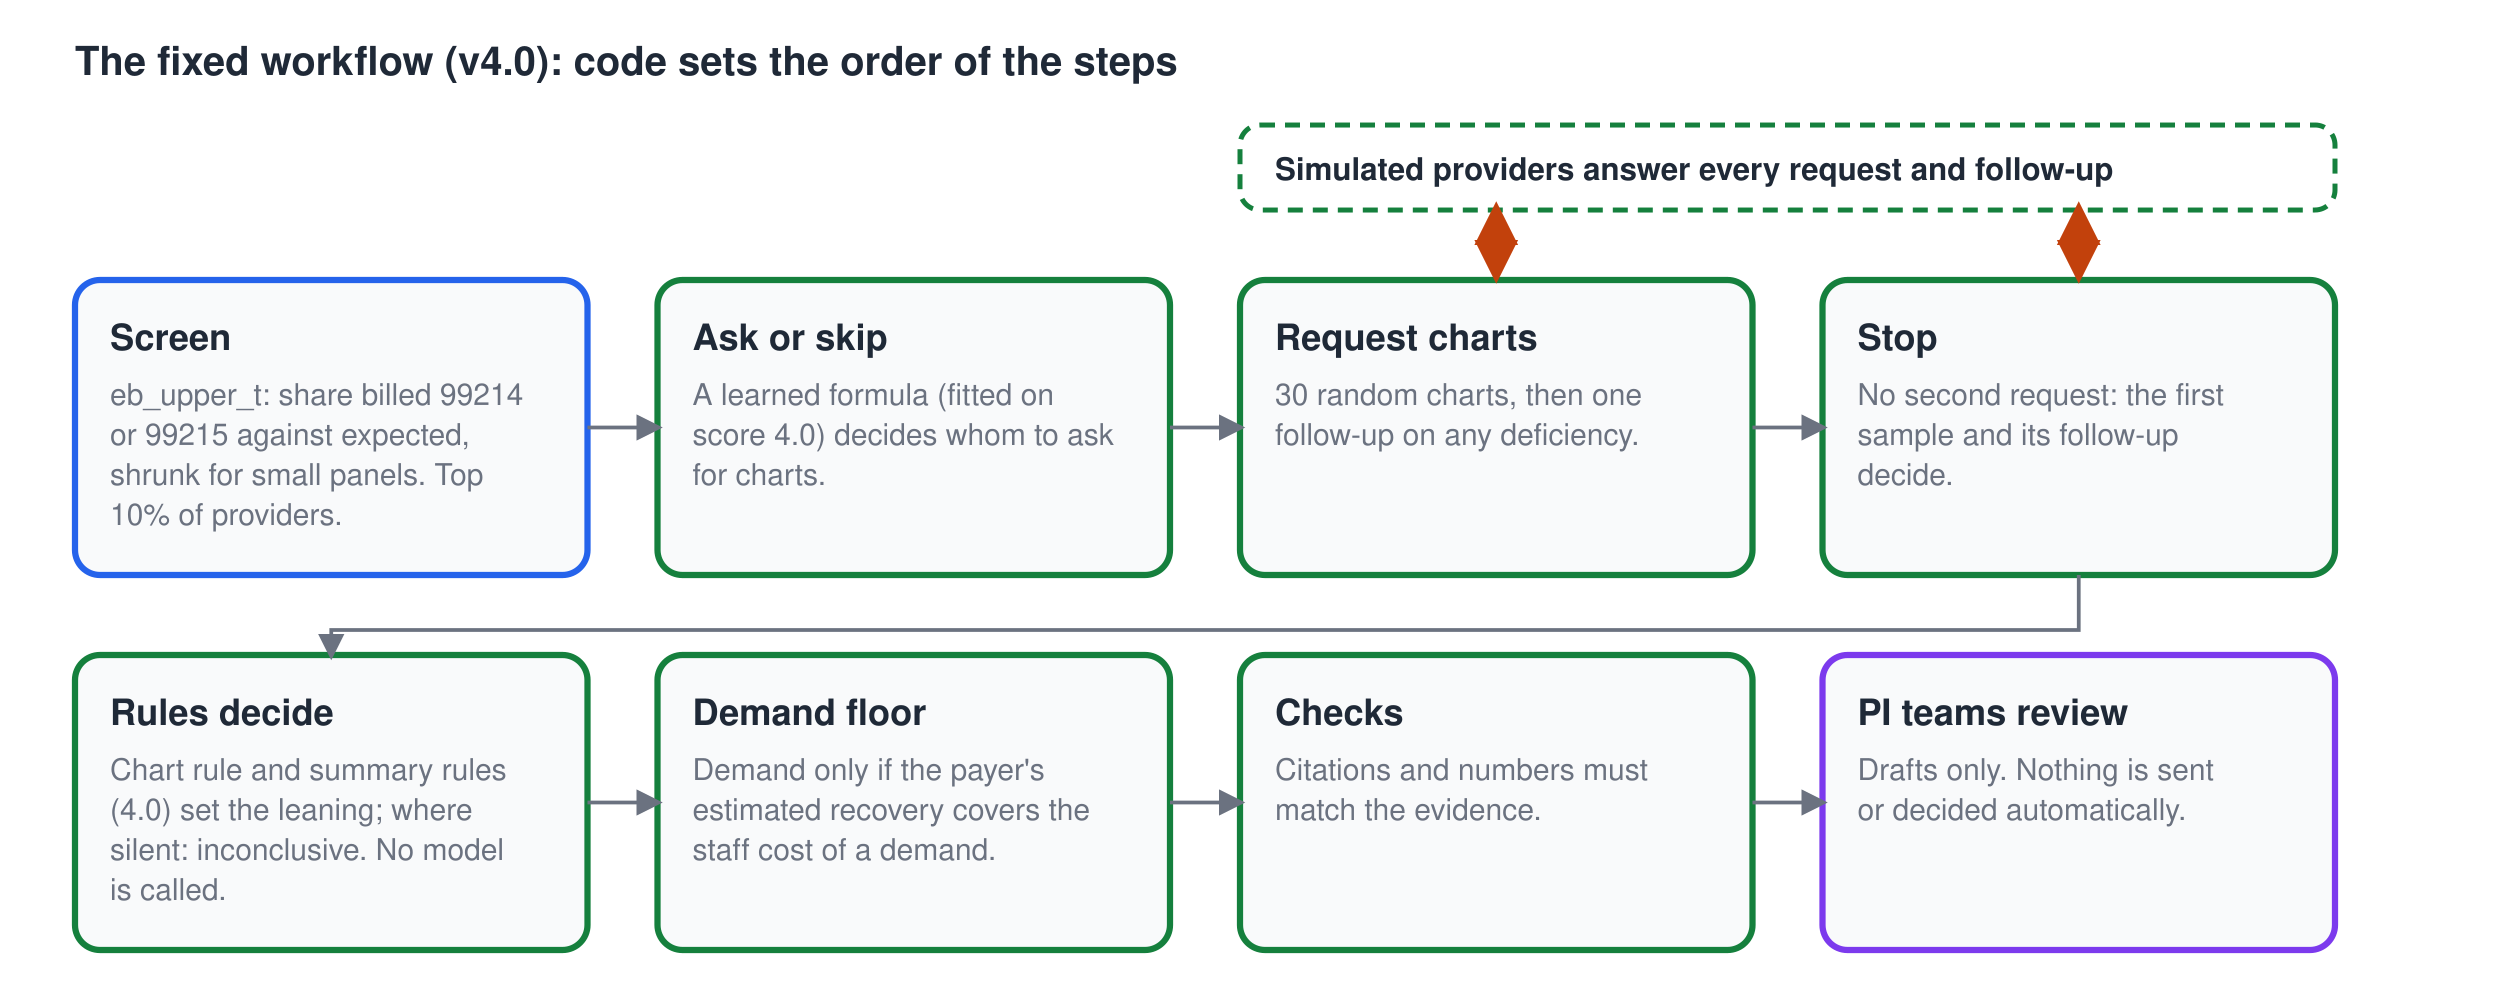
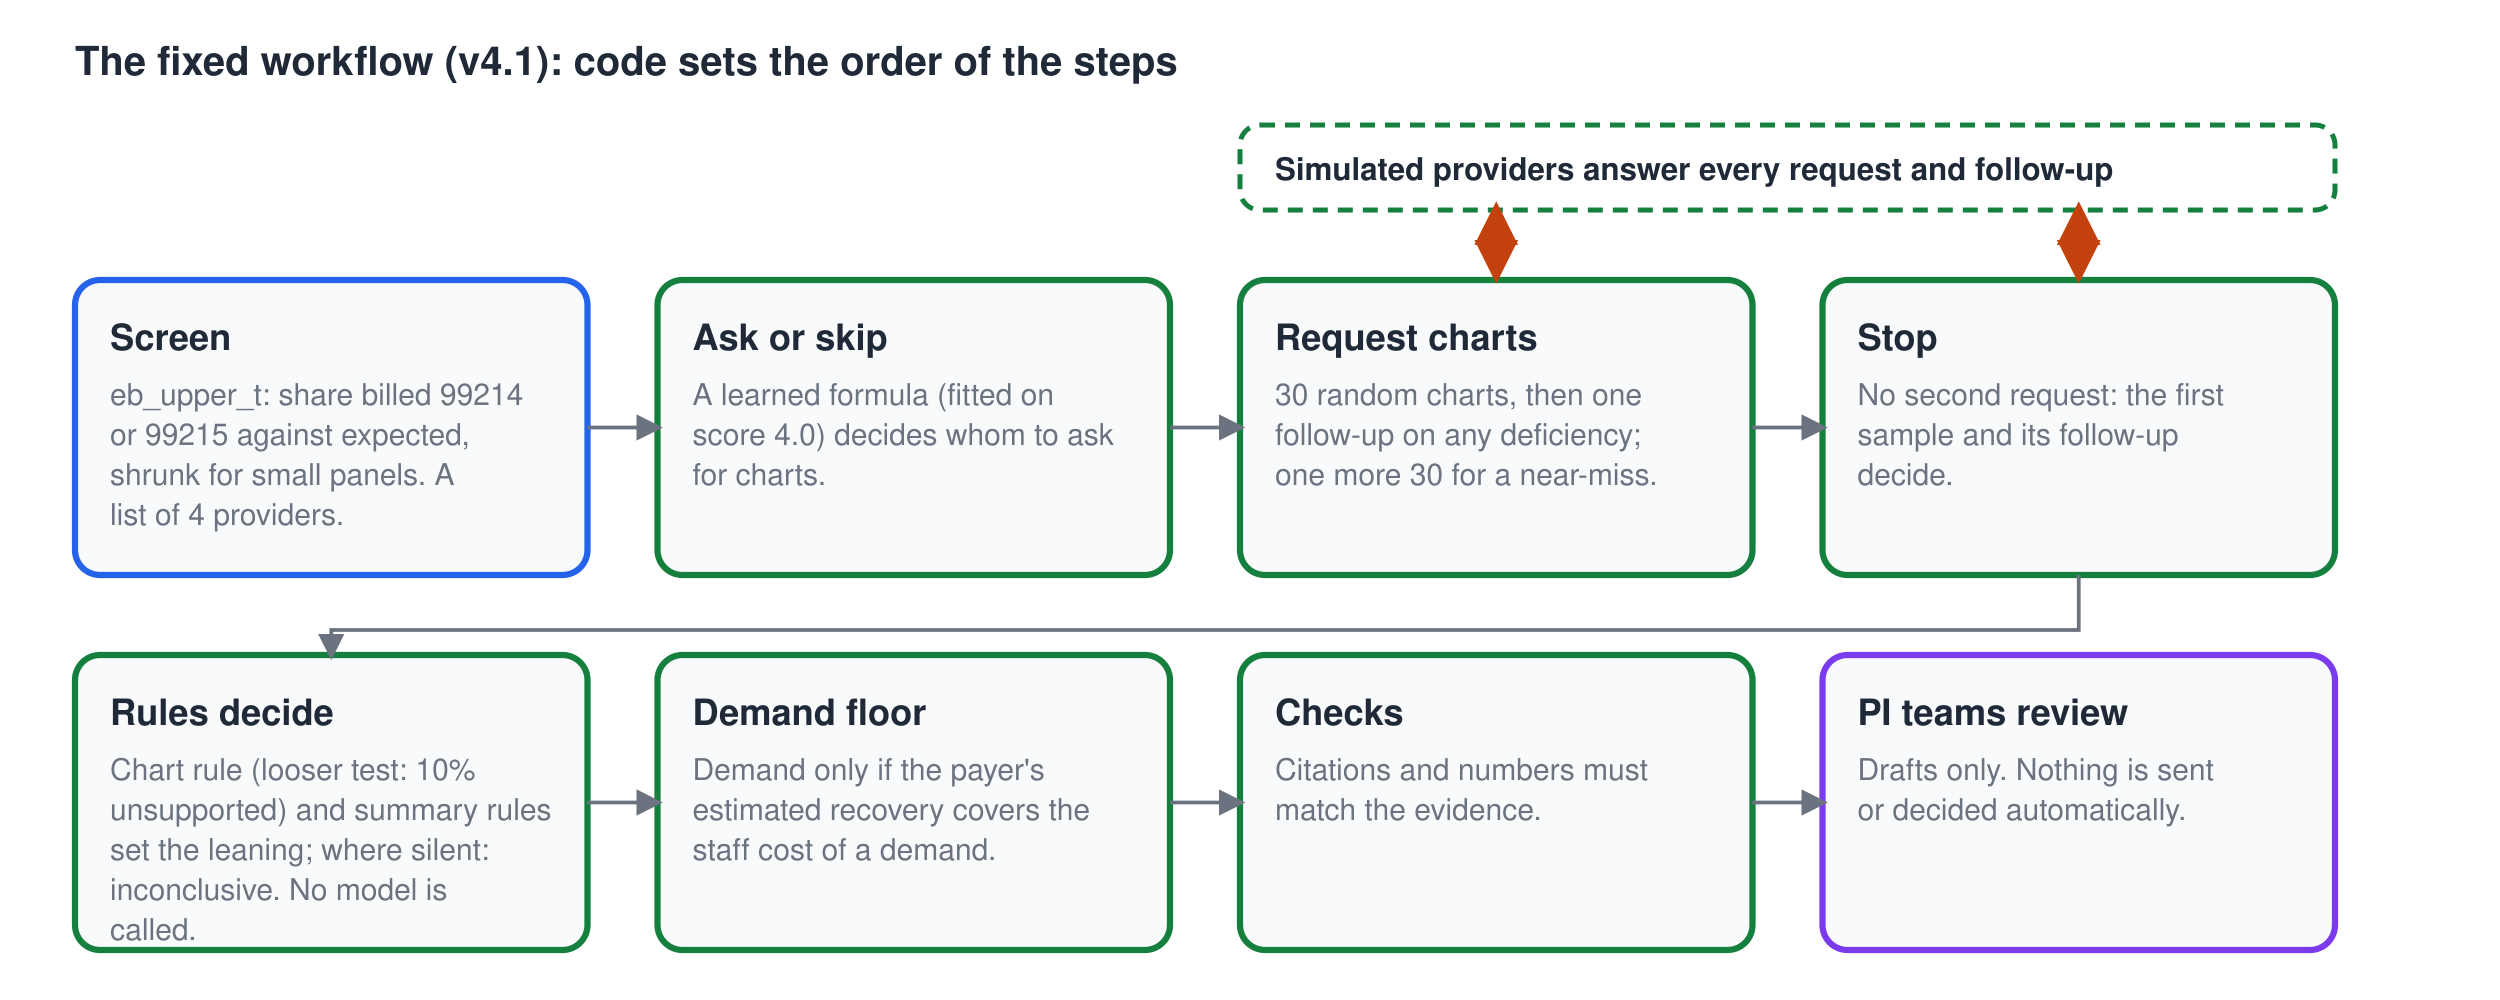
<svg xmlns="http://www.w3.org/2000/svg" viewBox="0 0 1000 400" width="1000" height="400" font-family="Helvetica, Arial, sans-serif">
  <rect width="1000" height="400" fill="#ffffff" />
  <defs>
    <marker id="a" viewBox="0 0 10 10" refX="8" refY="5" markerWidth="7" markerHeight="7" orient="auto">
      <path d="M0 0 L10 5 L0 10 z" fill="#6b7280" />
    </marker>
    <marker id="b" viewBox="0 0 10 10" refX="8" refY="5" markerWidth="7" markerHeight="7" orient="auto-start-reverse">
      <path d="M0 0 L10 5 L0 10 z" fill="#c2410c" />
    </marker>
  </defs>
-   <text x="30" y="30" font-size="16" font-weight="bold" fill="#1f2937">The fixed workflow (v4.0): code sets the order of the steps</text>
+   <text x="30" y="30" font-size="16" font-weight="bold" fill="#1f2937">The fixed workflow (v4.1): code sets the order of the steps</text>
  <rect x="30" y="112" width="205" height="118" rx="10" fill="#f9fafb" stroke="#2563eb" stroke-width="2.5" />
  <text x="44" y="140" font-size="14.5" font-weight="bold" fill="#1f2937">Screen</text>
  <text x="44" y="162" font-size="12" fill="#6b7280">eb_upper_t: share billed 99214</text>
  <text x="44" y="178" font-size="12" fill="#6b7280">or 99215 against expected,</text>
-   <text x="44" y="194" font-size="12" fill="#6b7280">shrunk for small panels. Top</text>
-   <text x="44" y="210" font-size="12" fill="#6b7280">10% of providers.</text>
+   <text x="44" y="194" font-size="12" fill="#6b7280">shrunk for small panels. A</text>
+   <text x="44" y="210" font-size="12" fill="#6b7280">list of 4 providers.</text>
  <rect x="263" y="112" width="205" height="118" rx="10" fill="#f9fafb" stroke="#15803d" stroke-width="2.5" />
  <text x="277" y="140" font-size="14.5" font-weight="bold" fill="#1f2937">Ask or skip</text>
  <text x="277" y="162" font-size="12" fill="#6b7280">A learned formula (fitted on</text>
  <text x="277" y="178" font-size="12" fill="#6b7280">score 4.0) decides whom to ask</text>
  <text x="277" y="194" font-size="12" fill="#6b7280">for charts.</text>
  <rect x="496" y="112" width="205" height="118" rx="10" fill="#f9fafb" stroke="#15803d" stroke-width="2.5" />
  <text x="510" y="140" font-size="14.5" font-weight="bold" fill="#1f2937">Request charts</text>
  <text x="510" y="162" font-size="12" fill="#6b7280">30 random charts, then one</text>
-   <text x="510" y="178" font-size="12" fill="#6b7280">follow-up on any deficiency.</text>
+   <text x="510" y="178" font-size="12" fill="#6b7280">follow-up on any deficiency;</text>
+   <text x="510" y="194" font-size="12" fill="#6b7280">one more 30 for a near-miss.</text>
  <rect x="729" y="112" width="205" height="118" rx="10" fill="#f9fafb" stroke="#15803d" stroke-width="2.5" />
  <text x="743" y="140" font-size="14.5" font-weight="bold" fill="#1f2937">Stop</text>
  <text x="743" y="162" font-size="12" fill="#6b7280">No second request: the first</text>
  <text x="743" y="178" font-size="12" fill="#6b7280">sample and its follow-up</text>
  <text x="743" y="194" font-size="12" fill="#6b7280">decide.</text>
  <rect x="30" y="262" width="205" height="118" rx="10" fill="#f9fafb" stroke="#15803d" stroke-width="2.5" />
  <text x="44" y="290" font-size="14.5" font-weight="bold" fill="#1f2937">Rules decide</text>
-   <text x="44" y="312" font-size="12" fill="#6b7280">Chart rule and summary rules</text>
-   <text x="44" y="328" font-size="12" fill="#6b7280">(4.0) set the leaning; where</text>
-   <text x="44" y="344" font-size="12" fill="#6b7280">silent: inconclusive. No model</text>
-   <text x="44" y="360" font-size="12" fill="#6b7280">is called.</text>
+   <text x="44" y="312" font-size="12" fill="#6b7280">Chart rule (looser test: 10%</text>
+   <text x="44" y="328" font-size="12" fill="#6b7280">unsupported) and summary rules</text>
+   <text x="44" y="344" font-size="12" fill="#6b7280">set the leaning; where silent:</text>
+   <text x="44" y="360" font-size="12" fill="#6b7280">inconclusive. No model is</text>
+   <text x="44" y="376" font-size="12" fill="#6b7280">called.</text>
  <rect x="263" y="262" width="205" height="118" rx="10" fill="#f9fafb" stroke="#15803d" stroke-width="2.5" />
  <text x="277" y="290" font-size="14.5" font-weight="bold" fill="#1f2937">Demand floor</text>
  <text x="277" y="312" font-size="12" fill="#6b7280">Demand only if the payer's</text>
  <text x="277" y="328" font-size="12" fill="#6b7280">estimated recovery covers the</text>
  <text x="277" y="344" font-size="12" fill="#6b7280">staff cost of a demand.</text>
  <rect x="496" y="262" width="205" height="118" rx="10" fill="#f9fafb" stroke="#15803d" stroke-width="2.5" />
  <text x="510" y="290" font-size="14.5" font-weight="bold" fill="#1f2937">Checks</text>
  <text x="510" y="312" font-size="12" fill="#6b7280">Citations and numbers must</text>
  <text x="510" y="328" font-size="12" fill="#6b7280">match the evidence.</text>
  <rect x="729" y="262" width="205" height="118" rx="10" fill="#f9fafb" stroke="#7c3aed" stroke-width="2.5" />
  <text x="743" y="290" font-size="14.5" font-weight="bold" fill="#1f2937">PI teams review</text>
  <text x="743" y="312" font-size="12" fill="#6b7280">Drafts only. Nothing is sent</text>
  <text x="743" y="328" font-size="12" fill="#6b7280">or decided automatically.</text>
  <path d="M235 171.0 L263 171.0" stroke="#6b7280" stroke-width="1.5" marker-end="url(#a)" fill="none" />
  <path d="M468 171.0 L496 171.0" stroke="#6b7280" stroke-width="1.5" marker-end="url(#a)" fill="none" />
  <path d="M701 171.0 L729 171.0" stroke="#6b7280" stroke-width="1.5" marker-end="url(#a)" fill="none" />
  <path d="M235 321.0 L263 321.0" stroke="#6b7280" stroke-width="1.5" marker-end="url(#a)" fill="none" />
  <path d="M468 321.0 L496 321.0" stroke="#6b7280" stroke-width="1.5" marker-end="url(#a)" fill="none" />
  <path d="M701 321.0 L729 321.0" stroke="#6b7280" stroke-width="1.5" marker-end="url(#a)" fill="none" />
  <path d="M831.5 230 V252 H132.5 V262" stroke="#6b7280" stroke-width="1.5" marker-end="url(#a)" fill="none" />
  <rect x="496" y="50" width="438" height="34" rx="8" fill="none" stroke="#15803d" stroke-width="2" stroke-dasharray="6 4" />
  <text x="510" y="72" font-size="12.5" font-weight="bold" fill="#1f2937">Simulated providers answer every request and follow-up</text>
  <path d="M598.5 84 V110" stroke="#c2410c" stroke-width="2.5" fill="none" marker-start="url(#b)" marker-end="url(#b)" />
  <path d="M831.5 84 V110" stroke="#c2410c" stroke-width="2.5" fill="none" marker-start="url(#b)" marker-end="url(#b)" />
</svg>
